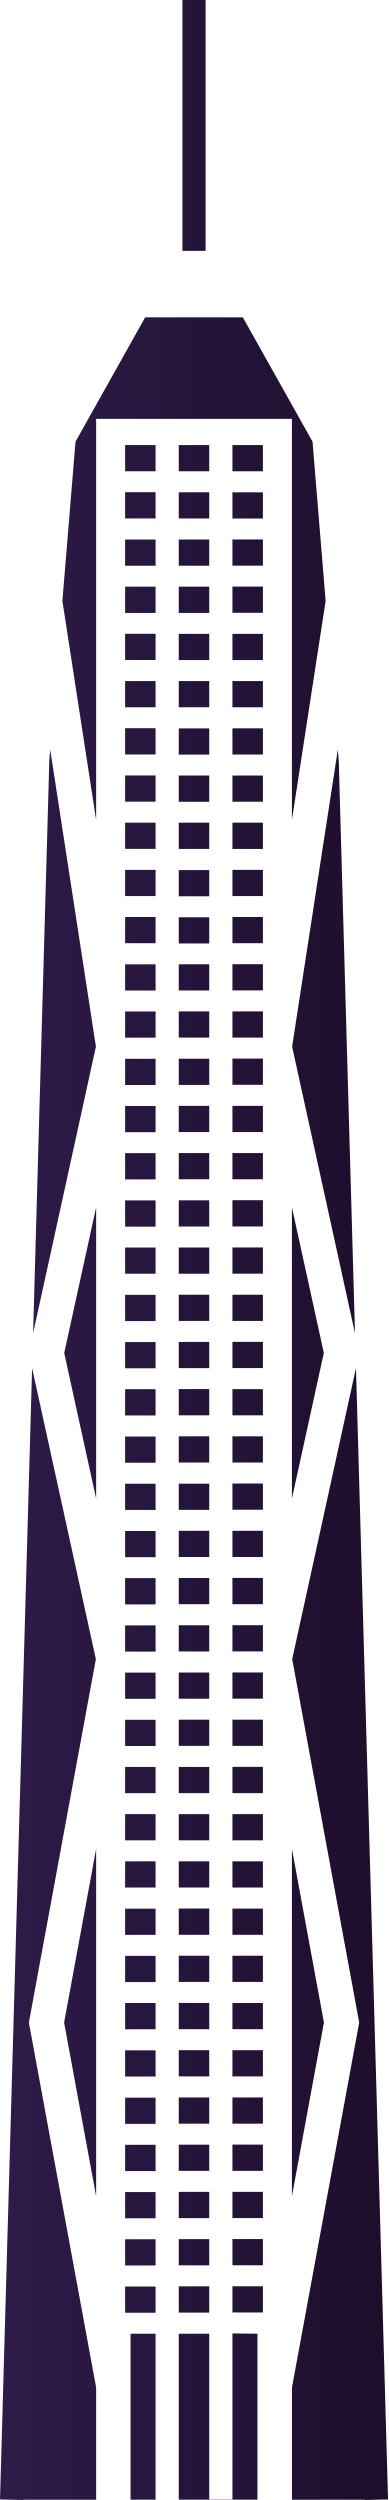
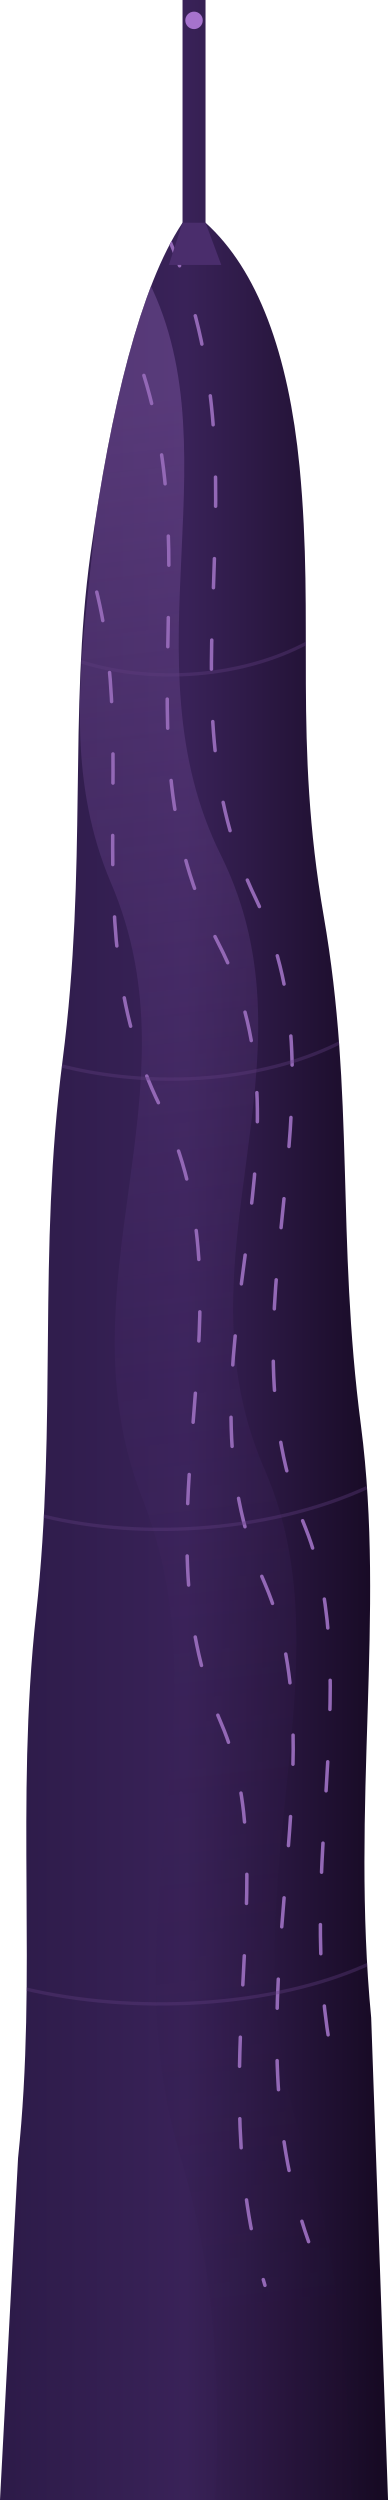
- <svg xmlns="http://www.w3.org/2000/svg" preserveAspectRatio="none" overflow="visible" style="display: block;" width="133.289" height="858.732" viewBox="0 0 133.289 858.732" fill="none">
-   <g id="Layer 10">
-     <path id="Vector" d="M53.437 794.408H42.975V785.405H53.445L53.437 794.408ZM71.872 169.097H61.402V178.1H71.872V169.097ZM53.437 769.175H42.975V778.178H53.445L53.437 769.175ZM71.872 152.881H61.402V161.884H71.872V152.881ZM53.437 752.959H42.975V761.962H53.445L53.437 752.959ZM71.872 298.851H61.402V307.854H71.872V298.851ZM53.437 720.527H42.975V729.53H53.445L53.437 720.527ZM53.437 736.732H42.975V745.735H53.445L53.437 736.732ZM71.872 266.4H61.402V275.403H71.872V266.4ZM71.872 250.195H61.402V259.198H71.872V250.195ZM71.872 315.067H61.402V324.07H71.872V315.067ZM71.872 185.32H61.402V194.323H71.872V185.32ZM71.872 201.525H61.402V210.528H71.872V201.525ZM71.872 217.731H61.402V226.734H71.872V217.731ZM71.872 233.936H61.402V242.939H71.872V233.936ZM71.872 282.591H61.402V291.594H71.872V282.591ZM53.437 704.267H42.975V713.27H53.445L53.437 704.267ZM53.437 574.521H42.975V583.524H53.445L53.437 574.521ZM53.437 542.085H42.975V551.088H53.445L53.437 542.085ZM53.437 525.88H42.975V534.882H53.445L53.437 525.88ZM53.437 493.444H42.975V502.447H53.445L53.437 493.444ZM53.437 509.649H42.975V518.652H53.445L53.437 509.649ZM53.437 590.74H42.975V599.743H53.445L53.437 590.74ZM53.437 558.304H42.975V567.307H53.445L53.437 558.304ZM53.437 655.615H42.975V664.618H53.445L53.437 655.615ZM53.437 671.821H42.975V680.824H53.445L53.437 671.821ZM53.437 688.026H42.975V697.029H53.445L53.437 688.026ZM53.437 477.188H42.975V486.191H53.445L53.437 477.188ZM53.437 606.935H42.975V615.938H53.445L53.437 606.935ZM53.437 623.14H42.975V632.143H53.445L53.437 623.14ZM53.437 639.345H42.975V648.348H53.445L53.437 639.345ZM71.872 688.001H61.402V697.004H71.872V688.001ZM71.872 639.345H61.402V648.348H71.872V639.345ZM71.872 671.781H61.402V680.784H71.872V671.781ZM71.872 655.576H61.402V664.579H71.872V655.576ZM71.872 590.701H61.402V599.704H71.872V590.701ZM71.872 623.14H61.402V632.143H71.872V623.14ZM71.872 606.935H61.402V615.938H71.872V606.935ZM71.872 752.901H61.402V761.904H71.872V752.901ZM61.402 794.351H71.872V785.348H61.402V794.351ZM71.872 769.117H61.402V778.12H71.872V769.117ZM71.872 574.499H61.402V583.502H71.872V574.499ZM71.872 720.462H61.402V729.465H71.872V720.462ZM71.872 736.667H61.402V745.67H71.872V736.667ZM71.872 704.231H61.402V713.234H71.872V704.231ZM71.872 444.738H61.402V453.741H71.872V444.738ZM71.872 412.302H61.402V421.305H71.872V412.302ZM71.872 428.507H61.402V437.51H71.872V428.507ZM71.872 396.072H61.402V405.075H71.872V396.072ZM71.872 347.416H61.402V356.419H71.872V347.416ZM71.872 331.211H61.402V340.214H71.872V331.211ZM71.872 558.265H61.402V567.268H71.872V558.265ZM71.872 379.863H61.402V388.866H71.872V379.863ZM71.872 363.657H61.402V372.66H71.872V363.657ZM71.872 509.62H61.402V518.623H71.872V509.62ZM71.872 525.825H61.402V534.828H71.872V525.825ZM71.872 542.031H61.402V551.034H71.872V542.031ZM71.872 493.375H61.402V502.378H71.872V493.375ZM71.872 460.94H61.402V469.942H71.872V460.94ZM71.872 477.145H61.402V486.148H71.872V477.145ZM79.837 599.689H90.306V590.686H79.837V599.689ZM79.837 486.162H90.306V477.159H79.837V486.162ZM79.837 502.367H90.306V493.364H79.837V502.367ZM79.837 469.932H90.306V460.929H79.837V469.932ZM79.837 518.587H90.306V509.584H79.837V518.587ZM79.837 551.023H90.306V542.02H79.837V551.023ZM79.837 534.818H90.306V525.815H79.837V534.818ZM79.837 567.253H90.306V558.25H79.837V567.253ZM79.837 453.726H90.306V444.723H79.837V453.726ZM79.837 372.632H90.306V363.629H79.837V372.632ZM79.837 437.507H90.306V428.504H79.837V437.507ZM79.837 340.196H90.306V331.193H79.837V340.196ZM79.837 356.401H90.306V347.398H79.837V356.401ZM79.837 421.273H90.306V412.27H79.837V421.273ZM79.837 405.067H90.306V396.064H79.837V405.067ZM79.837 388.862H90.306V379.859H79.837V388.862ZM79.837 745.666H90.306V736.663H79.837V745.666ZM79.837 323.99H90.306V314.988H79.837V323.99ZM79.837 761.893H90.306V752.89H79.837V761.893ZM79.837 729.458H90.306V720.455H79.837V729.458ZM90.306 785.315H79.837V794.318H90.306V785.315ZM79.837 801.521V858.534H71.872V801.611H61.402V858.624H53.437V801.611H44.846V858.624H88.423V801.611L79.837 801.521ZM79.837 713.227H90.306V704.224H79.837V713.227ZM79.837 778.102H90.306V769.099H79.837V778.102ZM79.837 615.92H90.306V606.917H79.837V615.92ZM79.837 648.355H90.306V639.352H79.837V648.355ZM79.837 697.011H90.306V688.008H79.837V697.011ZM79.837 583.48H90.306V574.477H79.837V583.48ZM79.837 632.136H90.306V623.133H79.837V632.136ZM79.837 680.791H90.306V671.788H79.837V680.791ZM79.837 664.586H90.306V655.583H79.837V664.586ZM53.437 428.515H42.975V437.517H53.445L53.437 428.515ZM53.437 314.988H42.975V323.99H53.445L53.437 314.988ZM53.437 347.423H42.975V356.426H53.445L53.437 347.423ZM79.837 307.785H90.306V298.782H79.837V307.785ZM53.437 298.782H42.975V307.785H53.445L53.437 298.782ZM53.437 282.577H42.975V291.58H53.445L53.437 282.577ZM53.437 250.141H42.975V259.144H53.445L53.437 250.141ZM53.437 233.936H42.975V242.939H53.445L53.437 233.936ZM53.437 266.372H42.975V275.375H53.445L53.437 266.372ZM53.437 460.994H42.975V469.997H53.445L53.437 460.994ZM53.437 363.683H42.975V372.685H53.445L53.437 363.683ZM53.437 444.774H42.975V453.777H53.445L53.437 444.774ZM53.437 412.338H42.975V421.341H53.445L53.437 412.338ZM53.437 379.899H42.975V388.902H53.445L53.437 379.899ZM53.437 396.104H42.975V405.107H53.445L53.437 396.104ZM53.437 331.232H42.975V340.235H53.445L53.437 331.232ZM79.837 242.939H90.306V233.936H79.837V242.939ZM79.837 226.734H90.306V217.731H79.837V226.734ZM79.837 194.298H90.306V185.295H79.837V194.298ZM79.837 210.503H90.306V201.5H79.837V210.503ZM53.437 217.705H42.975V226.708H53.445L53.437 217.705ZM79.837 291.594H90.306V282.591H79.837V291.594ZM79.837 275.389H90.306V266.386H79.837V275.389ZM79.837 259.184H90.306V250.181H79.837V259.184ZM53.437 169.075H42.975V178.078H53.445L53.437 169.075ZM90.306 152.87H79.837V161.873H90.306V152.87ZM53.437 201.525H42.975V210.528H53.445L53.437 201.525ZM53.437 185.32H42.975V194.323H53.445L53.437 185.32ZM79.837 178.118H90.306V169.115H79.837V178.118ZM53.437 152.884H42.975V161.887H53.445L53.437 152.884ZM33.019 281.659V143.878H100.27V281.659L111.851 206.416L107.351 151.703L83.421 109.008H49.864L25.934 151.703L21.434 206.405L33.019 281.659ZM100.27 414.704V514.763L111.23 464.732L100.27 414.704ZM100.27 635.074V754.396L111.266 694.735L100.27 635.074ZM121.939 458.005L116.364 261.409L116.041 257.498L100.342 359.494L121.939 458.005ZM9.92 694.735L32.931 569.897L11.027 469.921L0 858.545L3.982 858.639L7.965 858.732V858.639H33.019V820.106L9.92 694.735ZM17.244 257.48L16.937 261.233V261.409L11.362 458.005L32.947 359.494L17.244 257.48ZM33.019 754.396V635.074L22.019 694.735L33.019 754.396ZM122.274 469.921L100.37 569.897L123.381 694.735L100.282 820.103V858.635H125.324V858.729L129.307 858.635L133.289 858.542L122.274 469.921ZM33.019 414.704L22.055 464.732L33.019 514.763V414.704ZM70.625 86.18V0H62.66V86.18H70.625Z" fill="url(#paint0_linear_0_73)" />
+ <svg xmlns="http://www.w3.org/2000/svg" width="133.289" height="858.732" viewBox="0 0 133.289 858.732" fill="none" preserveAspectRatio="xMidYMid meet">
+   <style>
+     .shanghai-tower-facade {
+       animation: shanghai-tower-shimmer 12s ease-in-out infinite;
+     }
+ 
+     .shanghai-tower-facade:nth-child(2) {
+       animation-delay: -4s;
+     }
+ 
+     .shanghai-tower-facade:nth-child(3) {
+       animation-delay: -8s;
+     }
+ 
+     .shanghai-tower-beacon {
+       animation: shanghai-tower-beacon 4.2s ease-in-out infinite;
+     }
+ 
+     @keyframes shanghai-tower-shimmer {
+       0%,
+       100% {
+         opacity: 0.14;
+         stroke-dashoffset: 0;
+       }
+       50% {
+         opacity: 0.52;
+         stroke-dashoffset: -110;
+       }
+     }
+ 
+     @keyframes shanghai-tower-beacon {
+       0%,
+       78%,
+       100% {
+         opacity: 0.12;
+       }
+       86% {
+         opacity: 0.9;
+       }
+     }
+ 
+     @media (prefers-reduced-motion: reduce) {
+       .shanghai-tower-facade,
+       .shanghai-tower-beacon {
+         animation: none;
+       }
+     }
+   </style>
+   <defs>
+     <linearGradient id="shanghai-tower-body" x1="3" y1="428" x2="130" y2="428" gradientUnits="userSpaceOnUse">
+       <stop stop-color="#2D1B49" />
+       <stop offset="0.48" stop-color="#392258" />
+       <stop offset="1" stop-color="#170A24" />
+     </linearGradient>
+     <linearGradient id="shanghai-tower-glass" x1="30" y1="140" x2="103" y2="790" gradientUnits="userSpaceOnUse">
+       <stop stop-color="#76509A" stop-opacity="0.52" />
+       <stop offset="0.5" stop-color="#4A2C6D" stop-opacity="0.24" />
+       <stop offset="1" stop-color="#241238" stop-opacity="0.08" />
+     </linearGradient>
+     <clipPath id="shanghai-tower-clip">
+       <use href="#shanghai-tower-silhouette" />
+     </clipPath>
+   </defs>
+   <path id="shanghai-tower-silhouette" d="M62.7 0H70.6V76.5C88.4 92.6 99.1 121.2 102.9 160.4C108.1 214.2 100.7 254.1 111.2 314.7C121.9 376.4 115.5 424.7 124 489.8C132.4 554.6 120.5 619.7 127.5 693.1L133.289 858.732H0L6.2 741.3C12.9 677.9 5.2 620.3 12.4 554.4C19.7 487.5 12.9 430.9 21.5 364.2C30.1 297.5 23.5 245.2 31.1 190.1C38 140.2 48.2 98.3 62.7 76.5V0Z" fill="url(#shanghai-tower-body)" />
+   <g clip-path="url(#shanghai-tower-clip)">
+     <path d="M48 91C83 151 42 226 76 294C111 365 59 432 91 505C121 574 76 653 104 736C115 769 119 807 121 859H74C76 813 73 777 62 741C37 657 78 589 49 515C20 441 69 375 38 303C10 237 49 166 27 111L48 91Z" fill="url(#shanghai-tower-glass)" />
+     <g fill="none" stroke="#9368B6" stroke-linecap="round" stroke-width="1.2" stroke-dasharray="10 18">
+       <path class="shanghai-tower-facade" d="M39 103C79 183 37 251 75 324C112 395 57 467 91 544C118 607 77 688 106 770" />
+       <path class="shanghai-tower-facade" d="M58 82C94 166 53 237 88 309C121 378 74 450 105 525C126 578 99 649 116 715" />
+       <path class="shanghai-tower-facade" d="M24 177C55 243 22 313 55 380C89 449 45 520 76 592C98 643 69 711 91 785" />
+     </g>
+     <path d="M24 226C48 235 82 234 107 220M17 365C48 374 89 373 119 357M12 520C45 529 91 527 126 511M8 683C45 692 94 690 128 674" stroke="#5F3D80" stroke-width="1.15" stroke-opacity="0.38" />
  </g>
-   <defs>
-     <linearGradient id="paint0_linear_0_73" x1="0" y1="429.358" x2="133.289" y2="429.358" gradientUnits="userSpaceOnUse">
-       <stop stop-color="#2D1B49" />
-       <stop offset="1" stop-color="#1D0E2B" />
-     </linearGradient>
-   </defs>
+   <path d="M58 91H76L70.6 76.5H62.7L58 91Z" fill="#4A2D6C" />
+   <circle class="shanghai-tower-beacon" cx="66.65" cy="7" r="3" fill="#A673CD" />
</svg>
